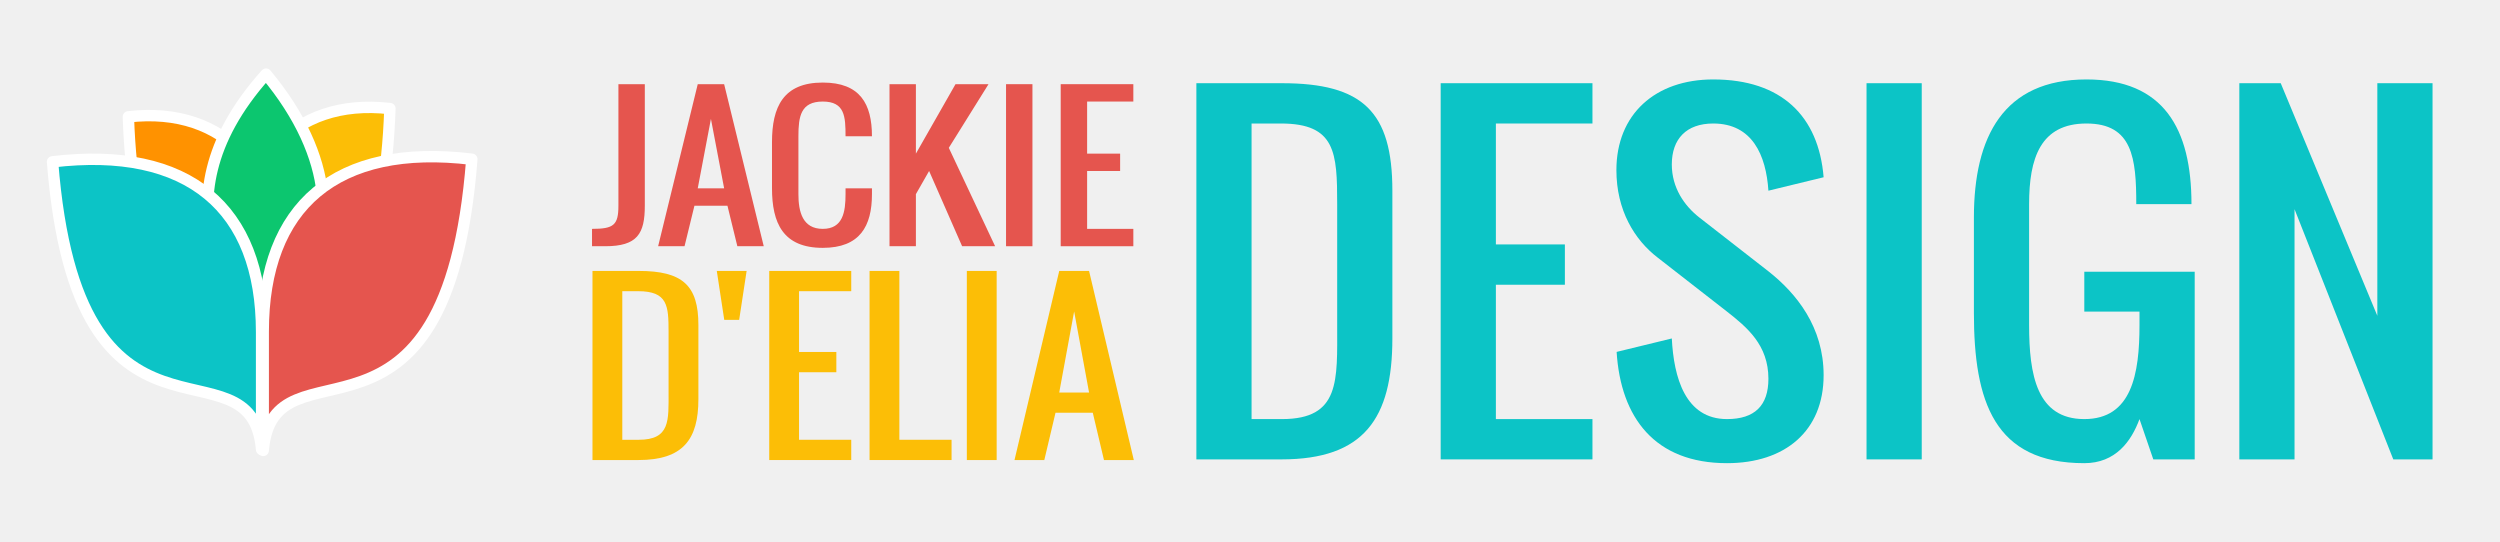
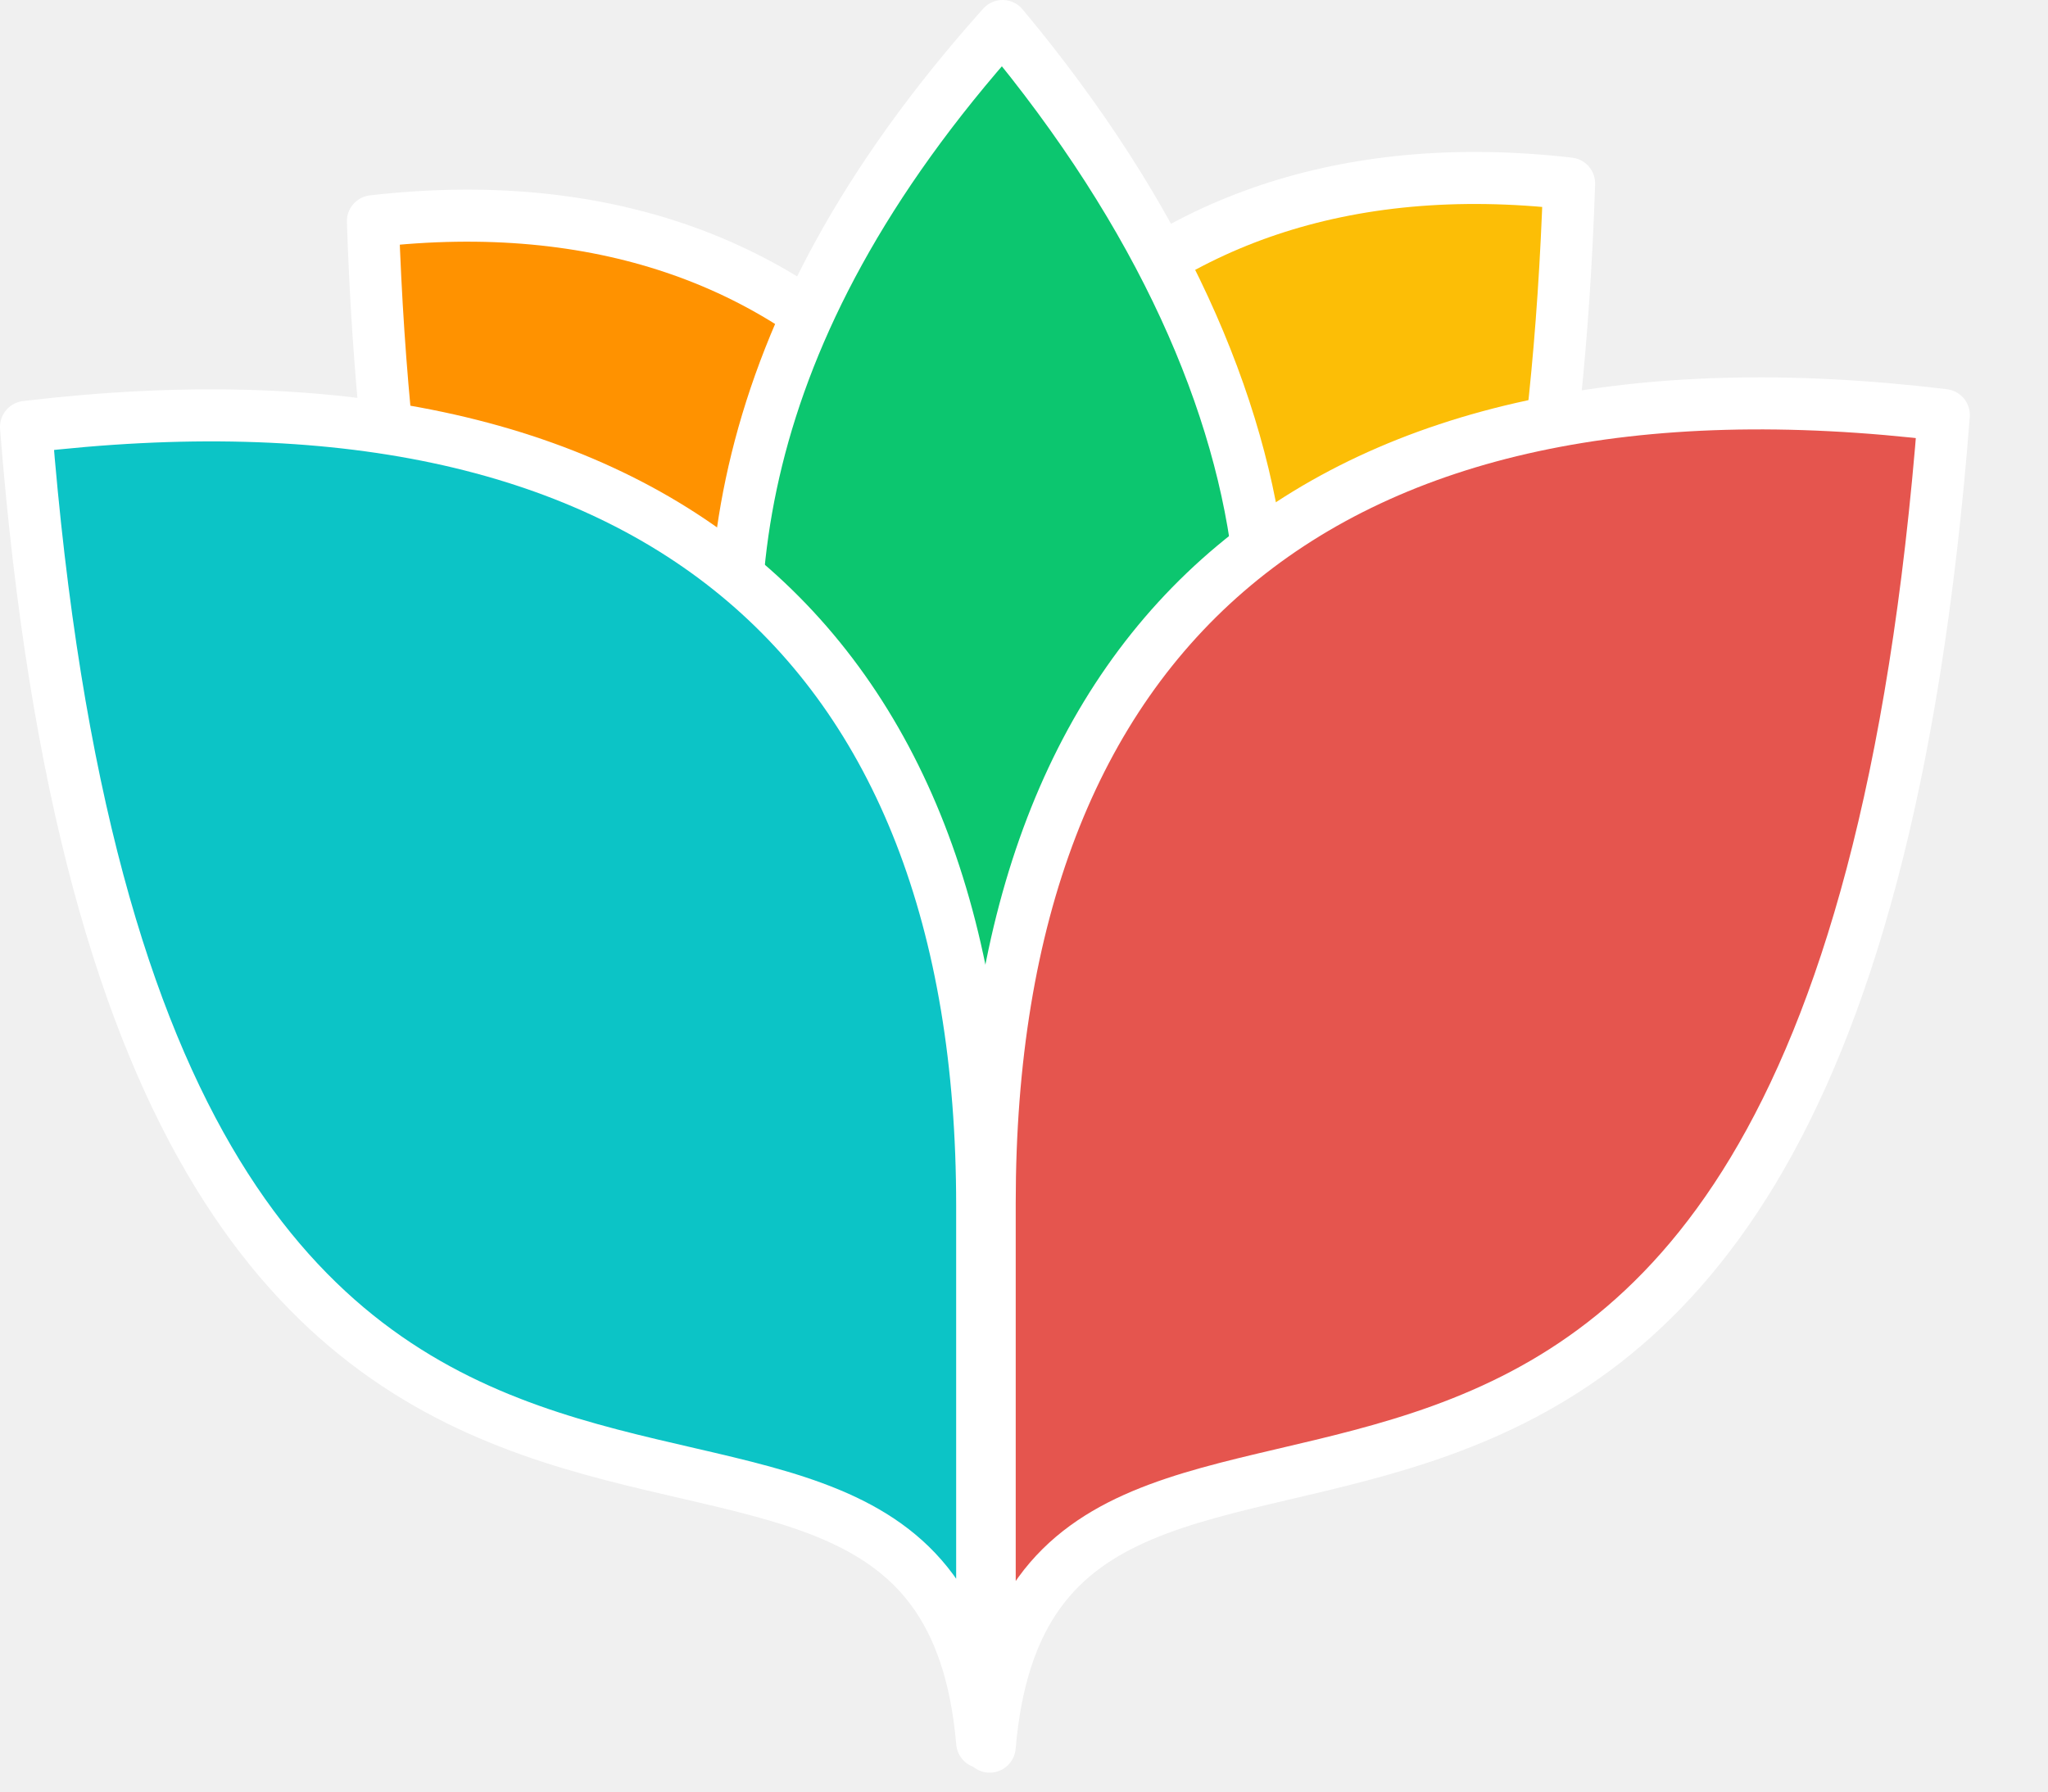
- <svg xmlns="http://www.w3.org/2000/svg" width="100%" height="100%" viewBox="0 0 134 29" version="1.1" xml:space="preserve" style="fill-rule:evenodd;clip-rule:evenodd;stroke-linejoin:round;stroke-miterlimit:1.414;">
+ <svg xmlns="http://www.w3.org/2000/svg" width="100%" height="100%" viewBox="0 0 24 21" version="1.1" xml:space="preserve" style="fill-rule:evenodd;clip-rule:evenodd;stroke-linejoin:round;stroke-miterlimit:1.414;">
  <g>
-     <path d="M74.631,18.142l0,-7.921c0,-4.231 -1.583,-5.761 -5.917,-5.761l-4.588,0l0,20.163l4.565,0c4.415,0 5.94,-2.194 5.94,-6.481ZM71.673,10.941l0,6.481c0,2.97 0.173,5.041 -2.959,5.041l-1.63,0l0,-15.843l1.572,0c2.936,0 3.017,1.564 3.017,4.321Z" style="fill:#0cc4c6;fill-rule:nonzero;" />
-     <path d="M83.877,15.262l0,-2.161l-3.698,0l0,-6.481l5.177,0l0,-2.16l-8.136,0l0,20.163l8.136,0l0,-2.16l-5.177,0l0,-7.201l3.698,0Z" style="fill:#0cc4c6;fill-rule:nonzero;" />
-     <path d="M94.787,10.221l2.959,-0.72c-0.266,-3.274 -2.254,-5.243 -5.918,-5.243c-3.108,0 -5.189,1.867 -5.189,4.86c0,2.138 0.96,3.736 2.231,4.704l3.698,2.88c1.075,0.844 2.219,1.789 2.219,3.6c0,1.441 -0.74,2.161 -2.219,2.161c-2.242,0 -2.854,-2.239 -2.959,-4.321l-2.958,0.72c0.219,3.522 2.045,5.964 5.917,5.964c3.109,0 5.178,-1.722 5.178,-4.715c0,-2.576 -1.445,-4.377 -2.959,-5.569l-3.698,-2.881c-0.809,-0.63 -1.48,-1.598 -1.48,-2.846c0,-1.373 0.786,-2.195 2.219,-2.195c2.092,0 2.832,1.688 2.959,3.601Z" style="fill:#0cc4c6;fill-rule:nonzero;" />
-     <rect x="100.046" y="4.46" width="2.959" height="20.163" style="fill:#0cc4c6;fill-rule:nonzero;" />
-     <path d="M111.719,22.463c-2.555,0 -2.959,-2.386 -2.959,-5.041l0,-6.481c0,-2.453 0.601,-4.321 3.074,-4.321c2.473,0 2.67,1.868 2.67,4.321l2.959,0c0,-4.05 -1.491,-6.683 -5.629,-6.683c-4.449,0 -6.033,3.071 -6.033,7.403l0,5.108c0,4.749 1.087,8.057 5.918,8.057c1.675,0 2.519,-1.171 2.958,-2.363l0.74,2.16l2.219,0l0,-10.059l-5.917,0l0,2.138l2.958,0l0,0.72c0,2.633 -0.416,5.041 -2.958,5.041Z" style="fill:#0cc4c6;fill-rule:nonzero;" />
-     <path d="M128.28,24.623l2.104,0l0,-20.163l-2.959,0l0,12.467l-5.178,-12.467l-2.219,0l0,20.163l2.959,0l0,-13.412l5.293,13.412Z" style="fill:#0cc4c6;fill-rule:nonzero;" />
-   </g>
-   <g>
-     <g>
-       <path d="M37.434,21.4l0,-3.982c0,-2.127 -0.856,-2.896 -3.198,-2.896l-2.479,0l0,10.136l2.466,0c2.386,0 3.211,-1.103 3.211,-3.258ZM35.835,17.78l0,3.258c0,1.493 0.093,2.534 -1.599,2.534l-0.881,0l0,-7.964l0.85,0c1.586,0 1.63,0.786 1.63,2.172Z" style="fill:#fcbe06;fill-rule:nonzero;" />
-       <path d="M38.42,14.522l0.4,2.624l0.799,0l0.4,-2.624l-1.599,0Z" style="fill:#fcbe06;fill-rule:nonzero;" />
-       <path d="M44.828,19.952l0,-1.086l-1.999,0l0,-3.258l2.798,0l0,-1.086l-4.396,0l0,10.136l4.396,0l0,-1.086l-2.798,0l0,-3.62l1.999,0Z" style="fill:#fcbe06;fill-rule:nonzero;" />
-       <path d="M46.608,24.658l4.396,0l0,-1.086l-2.798,0l0,-9.05l-1.598,0l0,10.136Z" style="fill:#fcbe06;fill-rule:nonzero;" />
-       <rect x="51.822" y="14.522" width="1.599" height="10.137" style="fill:#fcbe06;fill-rule:nonzero;" />
-       <path d="M56.575,22.124l1.998,0l0.6,2.534l1.599,0l-2.398,-10.136l-1.599,0l-2.398,10.136l1.598,0l0.6,-2.534ZM58.374,21.038l-1.599,0l0.799,-4.344l0.8,4.344Z" style="fill:#fcbe06;fill-rule:nonzero;" />
-     </g>
-     <g>
-       <path d="M31.732,12.267l0,0.931l0.707,0c1.725,0 2.123,-0.669 2.123,-2.172l0,-6.514l-1.415,0l0,6.514c0,1.042 -0.254,1.241 -1.415,1.241Z" style="fill:#e5554e;fill-rule:nonzero;" />
-       <path d="M37.222,11.026l1.769,0l0.531,2.172l1.415,0l-2.123,-8.686l-1.415,0l-2.123,8.686l1.415,0l0.531,-2.172ZM38.814,10.096l-1.415,0l0.707,-3.723l0.708,3.723Z" style="fill:#e5554e;fill-rule:nonzero;" />
-       <path d="M46.737,10.406l0,-0.31l-1.416,0l0,0.31c0,0.95 -0.138,1.861 -1.221,1.861c-1.079,0 -1.305,-0.911 -1.305,-1.861l0,-3.102c0,-1.057 0.121,-1.861 1.305,-1.861c1.183,0 1.221,0.804 1.221,1.861l1.416,0c0,-1.745 -0.642,-2.879 -2.637,-2.879c-2.129,0 -2.721,1.323 -2.721,3.189l0,2.477c0,1.866 0.592,3.194 2.721,3.194c1.984,0 2.637,-1.154 2.637,-2.879Z" style="fill:#e5554e;fill-rule:nonzero;" />
-       <path d="M53.338,13.198l-2.482,-5.274l2.128,-3.412l-1.769,0l-2.123,3.723l0,-3.723l-1.415,0l0,8.686l1.415,0l0,-2.792l0.708,-1.241l1.769,4.033l1.769,0Z" style="fill:#e5554e;fill-rule:nonzero;" />
-       <rect x="53.924" y="4.512" width="1.415" height="8.686" style="fill:#e5554e;fill-rule:nonzero;" />
-       <path d="M60.039,9.165l0,-0.93l-1.769,0l0,-2.792l2.477,0l0,-0.931l-3.893,0l0,8.686l3.893,0l0,-0.931l-2.477,0l0,-3.102l1.769,0Z" style="fill:#e5554e;fill-rule:nonzero;" />
-     </g>
-   </g>
-   <g>
-     <path d="M12.715,20.867c0,-2.58 0,-4.955 0,-7.196c0,-4.685 2.862,-8.462 8.184,-7.851c-0.483,14.494 -7.821,11.562 -8.184,15.047Z" style="fill:#fcbe06;fill-rule:nonzero;stroke-width:0.61px;stroke:#fff;" />
-     <path d="M15.065,21.309c0,-2.581 0,-4.956 0,-7.197c0,-4.685 -2.862,-8.462 -8.184,-7.85c0.483,14.494 7.821,11.561 8.184,15.047Z" style="fill:#ff9200;fill-rule:nonzero;stroke-width:0.61px;stroke:#fff;" />
-     <path d="M12.295,18.455c1.226,-1.229 2.461,-2.355 3.525,-3.423c2.225,-2.232 2.169,-6.591 -1.56,-11.058c-6.571,7.337 -0.544,12.496 -1.965,14.481Z" style="fill:#0cc66f;fill-rule:nonzero;stroke-width:0.61px;stroke:#fff;" />
-     <path d="M14.021,24.092c0,-3.662 0,-3.116 0,-6.296c0,-6.65 -3.918,-9.991 -11.205,-9.123c1.348,17.154 10.654,9.059 11.205,15.419Z" style="fill:#0cc4c6;fill-rule:nonzero;stroke-width:0.61px;stroke:#fff;" />
-     <path d="M14.109,24.142c0,-3.707 0,-3.155 0,-6.373c0,-6.731 3.91,-10.113 11.181,-9.235c-1.344,17.364 -10.631,9.17 -11.181,15.608Z" style="fill:#e5554e;fill-rule:nonzero;stroke-width:0.61px;stroke:#fff;" />
+     <path d="M10.204,17.198c0,-2.58 0,-4.955 0,-7.196c0,-4.685 2.862,-8.462 8.184,-7.851c-0.483,14.494 -7.821,11.562 -8.184,15.047Z" style="fill:#fcbe06;fill-rule:nonzero;stroke:#fff;stroke-width:0.61px;" />
+     <path d="M12.554,17.64c0,-2.581 0,-4.956 0,-7.197c0,-4.685 -2.862,-8.462 -8.184,-7.85c0.483,14.494 7.821,11.561 8.184,15.047Z" style="fill:#ff9200;fill-rule:nonzero;stroke:#fff;stroke-width:0.61px;" />
+     <path d="M9.784,14.786c1.226,-1.229 2.461,-2.355 3.525,-3.423c2.225,-2.232 2.169,-6.591 -1.56,-11.058c-6.571,7.337 -0.544,12.496 -1.965,14.481Z" style="fill:#0cc66f;fill-rule:nonzero;stroke:#fff;stroke-width:0.61px;" />
+     <path d="M11.51,20.423c0,-3.662 0,-3.116 0,-6.296c0,-6.65 -3.918,-9.991 -11.205,-9.123c1.348,17.154 10.654,9.059 11.205,15.419Z" style="fill:#0cc4c6;fill-rule:nonzero;stroke:#fff;stroke-width:0.61px;" />
+     <path d="M11.598,20.473c0,-3.707 0,-3.155 0,-6.373c0,-6.731 3.91,-10.113 11.181,-9.235c-1.344,17.364 -10.631,9.17 -11.181,15.608Z" style="fill:#e5554e;fill-rule:nonzero;stroke:#fff;stroke-width:0.61px;" />
  </g>
</svg>
